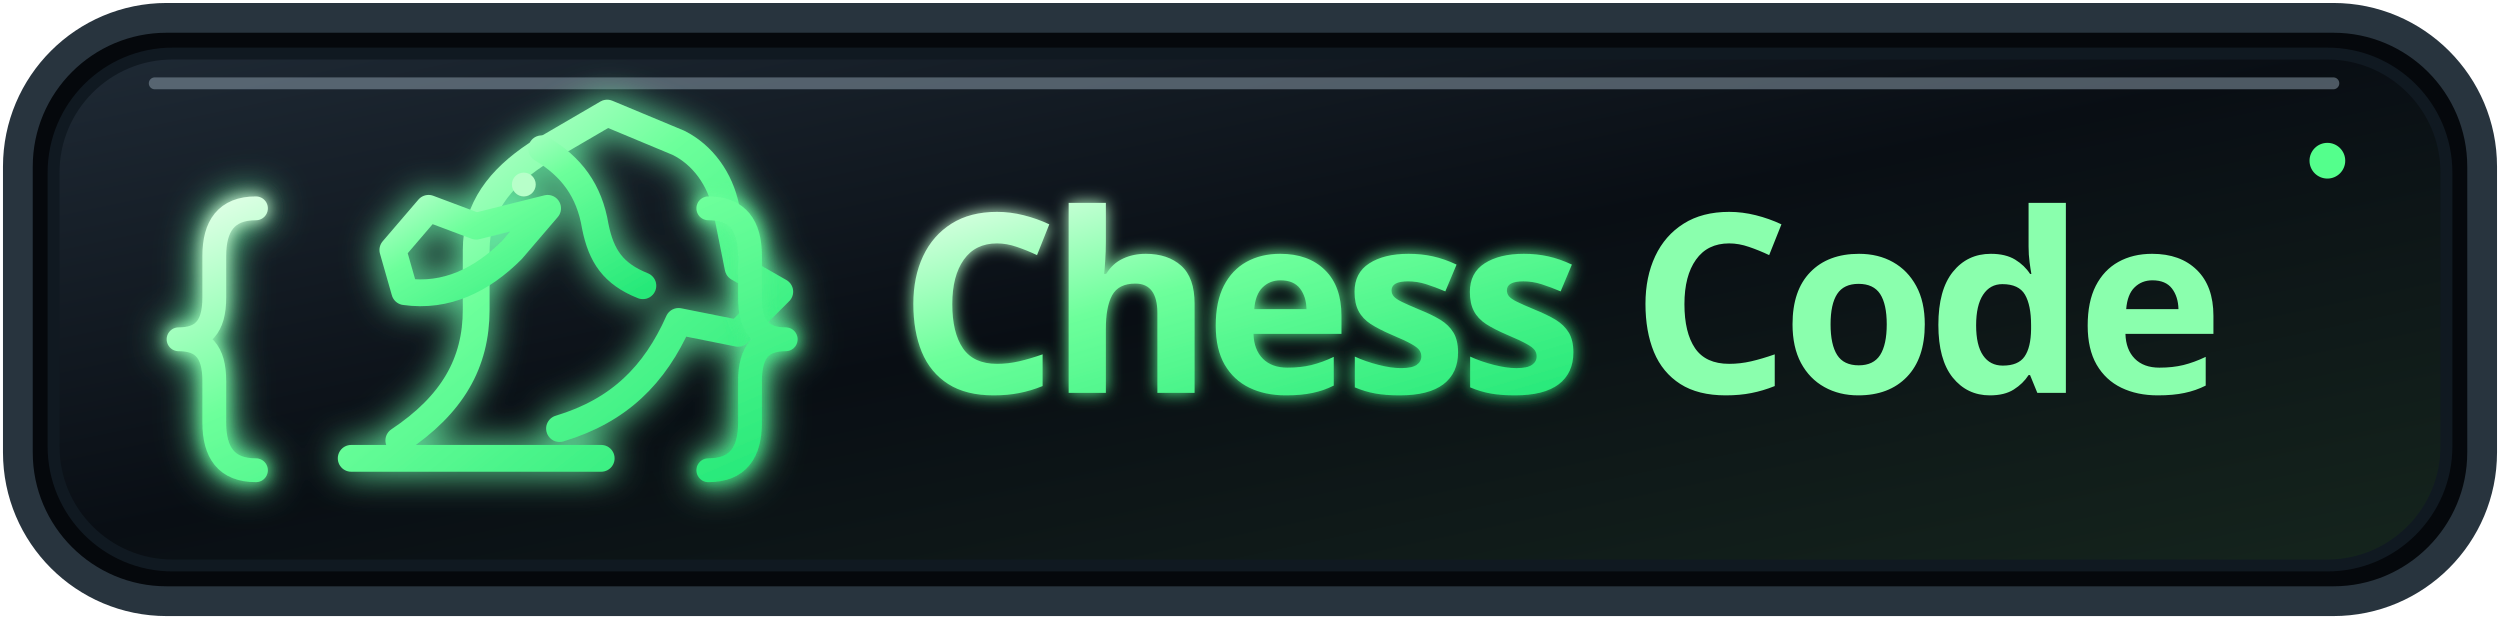
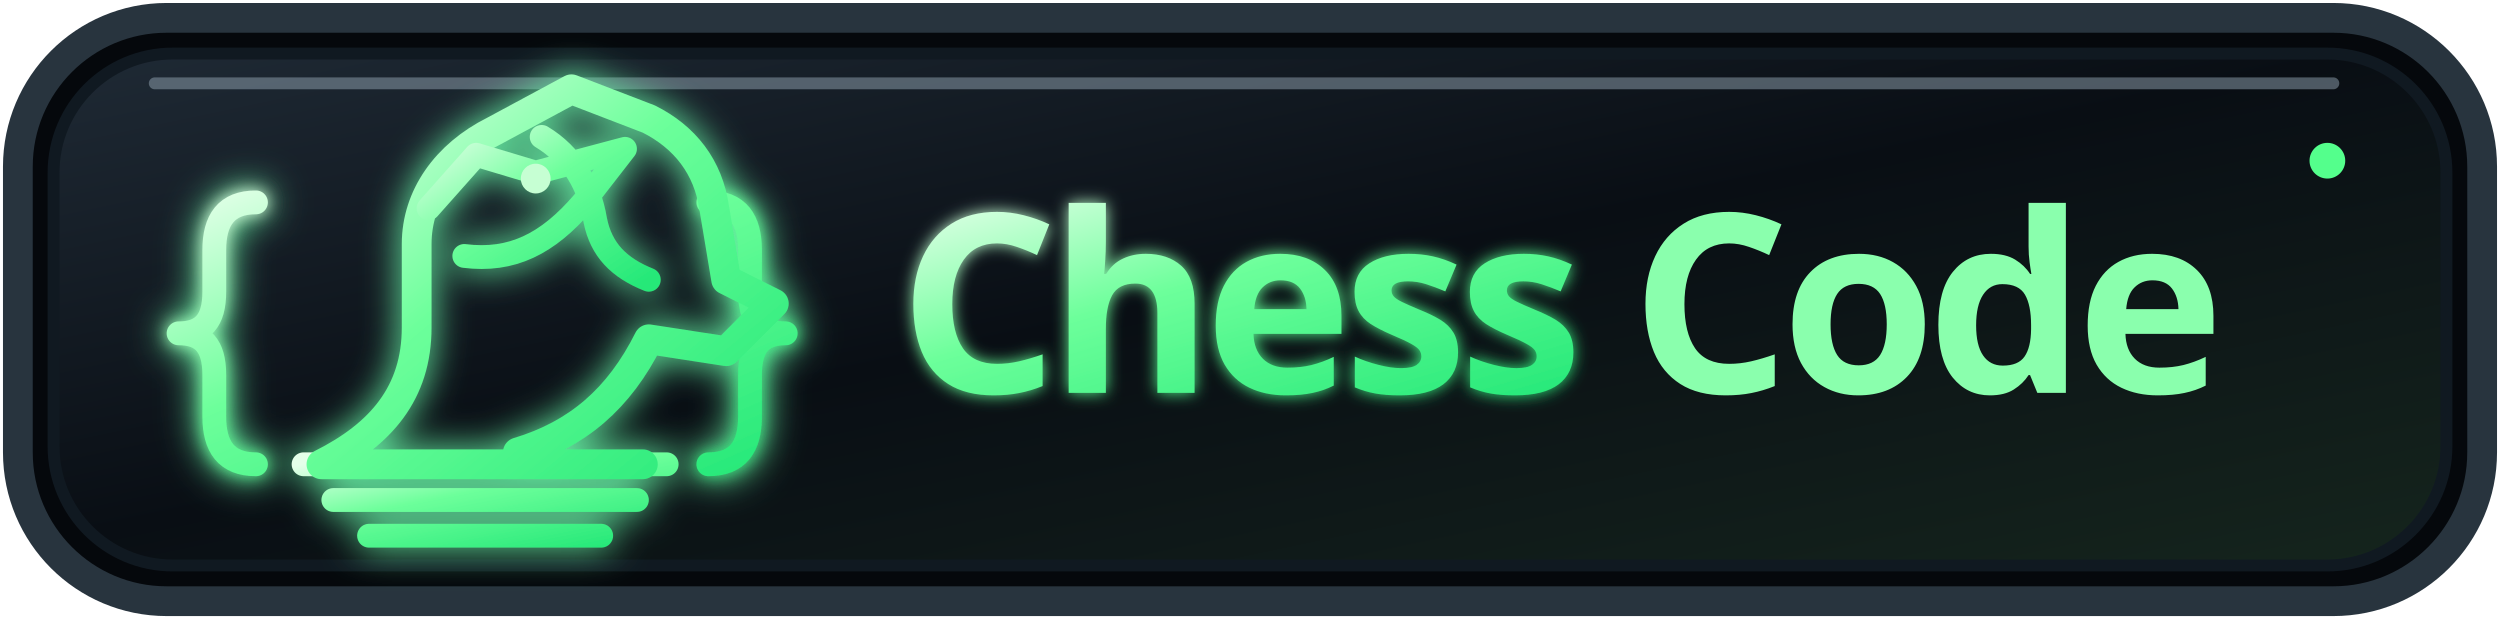
<svg xmlns="http://www.w3.org/2000/svg" viewBox="0 0 420 104" role="img" aria-labelledby="title desc">
  <defs>
    <linearGradient id="panel" x1="0" y1="0" x2="1" y2="1">
      <stop offset="0" stop-color="#1f2a35" />
      <stop offset="0.48" stop-color="#090e14" />
      <stop offset="1" stop-color="#15251d" />
    </linearGradient>
    <linearGradient id="wordmark" x1="0" y1="0" x2="1" y2="1">
      <stop offset="0" stop-color="#e4ffe9" />
      <stop offset="0.42" stop-color="#6dff9b" />
      <stop offset="1" stop-color="#25e878" />
    </linearGradient>
    <filter id="glow" x="-50%" y="-50%" width="200%" height="200%">
      <feGaussianBlur stdDeviation="3" result="blur" />
      <feColorMatrix in="blur" type="matrix" values="0 0 0 0 0.15 0 0 0 0 1 0 0 0 0 0.42 0 0 0 1 0" result="greenBlur" />
      <feMerge>
        <feMergeNode in="greenBlur" />
        <feMergeNode in="SourceGraphic" />
      </feMerge>
    </filter>
    <filter id="softGlow" x="-30%" y="-50%" width="160%" height="200%">
      <feGaussianBlur stdDeviation="1.3" result="blur" />
      <feMerge>
        <feMergeNode in="blur" />
        <feMergeNode in="SourceGraphic" />
      </feMerge>
    </filter>
  </defs>
  <rect x="3" y="3" width="414" height="98" rx="25" fill="#05080c" stroke="#28343e" stroke-width="5" />
  <rect x="9" y="9" width="402" height="86" rx="20" fill="url(#panel)" stroke="#101921" stroke-width="2" />
  <path d="M26 14h366" stroke="#93a5b2" stroke-opacity=".5" stroke-width="2" stroke-linecap="round" />
  <g fill="none" stroke="url(#wordmark)" stroke-linecap="round" stroke-linejoin="round" filter="url(#glow)">
-     <path d="M59 77h42M67 74c9-6 13-13 13-22V42c0-7 4-12 10-16l12-7 12 5c4 2 7 6 8 11l2 10 7 4-7 7-10-2c-4 9-10 15-20 18" stroke-width="4.5" />
-     <path d="M91 25c5 3 8 7 9 13 1 5 3 8 8 10M68 49c7 1 13-2 18-7l6-7-12 3-8-3-6 7z" stroke-width="4.5" />
-     <circle cx="88" cy="31" r="2" fill="#b7ffc9" stroke="none" />
-     <path d="M43 35c-5 0-7 3-7 8v7c0 5-2 7-6 7 4 0 6 2 6 7v7c0 5 2 8 7 8M119 35c5 0 7 3 7 8v7c0 5 2 7 6 7-4 0-6 2-6 7v7c0 5-2 8-7 8" stroke-width="4" filter="url(#softGlow)" />
+     <path d="M43 34c-5 0-7 3-7 8v7c0 5-2 7-6 7 4 0 6 2 6 7v7c0 5 2 8 7 8M119 34c5 0 7 3 7 8v7c0 5 2 7 6 7-4 0-6 2-6 7v7c0 5-2 8-7 8" stroke-width="4" filter="url(#softGlow)" />
+     <path d="M51 78h61M56 84h51M62 90h39" stroke-width="4" />
+     <path d="M108 78H54c10-5 16-12 16-23V41c0-8 5-15 13-19l13-7 13 5c6 3 10 8 11 15l2 12 8 4-8 8-13-2c-5 10-12 16-22 19" stroke-width="5" />
+     <path d="M78 43c8 1 14-2 20-9l7-9-15 4-10-3-8 9M91 23c5 3 8 8 9 14 1 5 4 8 9 10" stroke-width="4" />
+     <circle cx="90" cy="30" r="2.5" fill="#c6ffd3" stroke="none" />
  </g>
  <text x="151" y="66" fill="url(#wordmark)" font-family="Trebuchet MS, sans-serif" font-size="42" font-weight="700" letter-spacing="-1.5" filter="url(#softGlow)">Chess</text>
  <text x="274" y="66" fill="#8affad" font-family="Trebuchet MS, sans-serif" font-size="42" font-weight="700" letter-spacing="-1.5">Code</text>
  <circle cx="391" cy="27" r="3" fill="#54ff8c" />
</svg>
